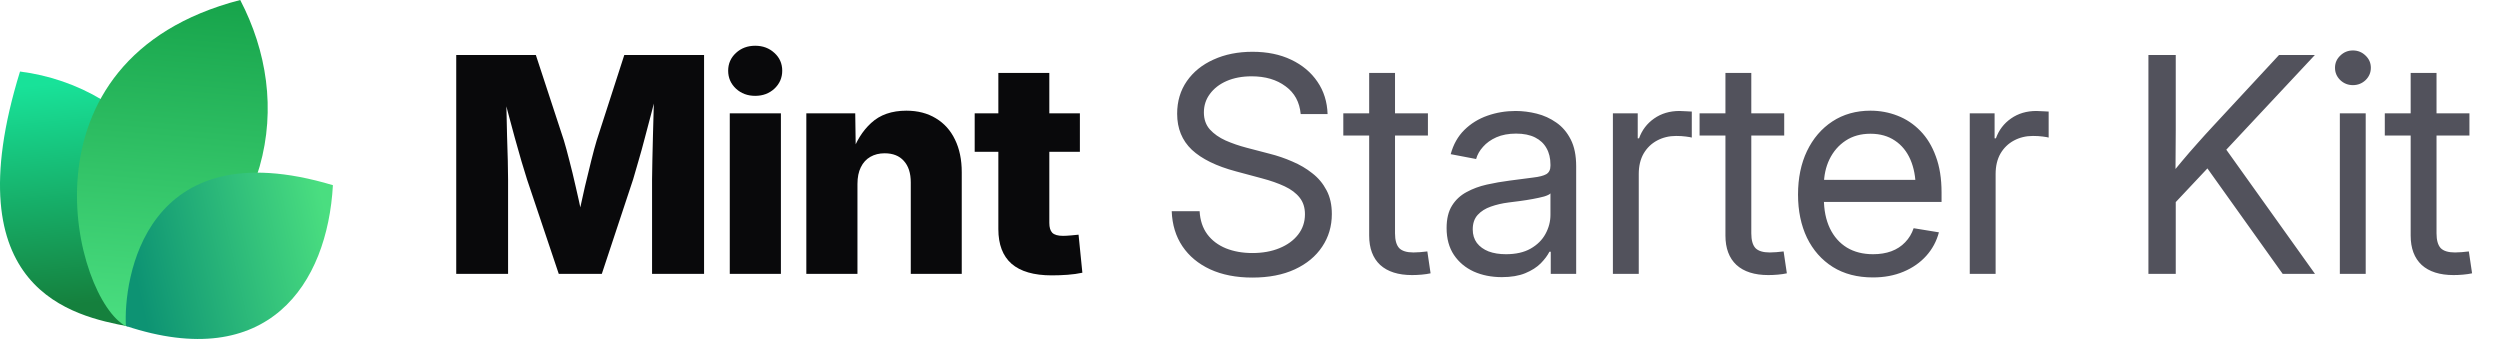
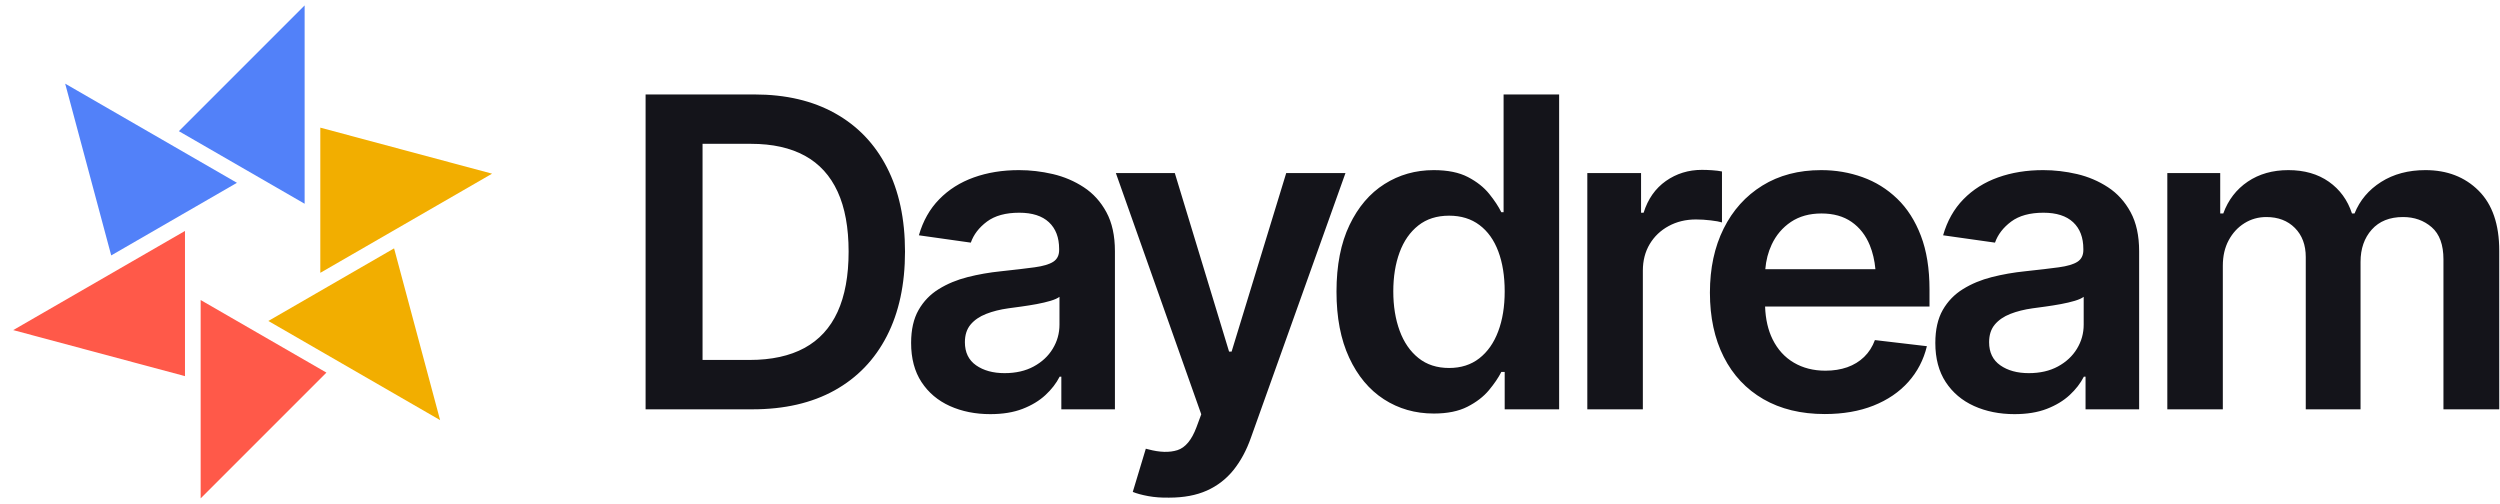
- <svg xmlns="http://www.w3.org/2000/svg" width="177" height="24" viewBox="0 0 177 24" fill="none">
-   <path d="M9.061 23.108C5.268 22.377 -3.391 20.627 1.417 5.064C9.634 6.099 16.973 14.064 9.061 23.108Z" fill="url(#paint0_linear_17557_2020)" />
-   <path d="M8.919 23.094C5.276 21.222 0.784 4.209 17.007 0C20.757 7.193 19.621 16.545 8.919 23.094Z" fill="url(#paint1_linear_17557_2020)" />
-   <path d="M8.914 23.079C8.735 19.882 10.159 9.085 23.57 13.111C23.181 20.123 18.984 26.418 8.914 23.079Z" fill="url(#paint2_linear_17557_2020)" />
-   <path d="M32.301 19.392V3.894H37.938L39.925 9.948C40.036 10.315 40.164 10.787 40.31 11.362C40.462 11.938 40.611 12.552 40.757 13.204C40.91 13.855 41.048 14.483 41.173 15.086C41.305 15.682 41.412 16.192 41.495 16.615H40.695C40.771 16.192 40.871 15.682 40.996 15.086C41.128 14.49 41.267 13.866 41.412 13.214C41.565 12.562 41.714 11.948 41.86 11.373C42.005 10.79 42.133 10.315 42.244 9.948L44.2 3.894H49.848V19.392H46.166V12.704C46.166 12.357 46.173 11.917 46.187 11.383C46.2 10.849 46.214 10.27 46.228 9.646C46.249 9.022 46.266 8.391 46.28 7.753C46.301 7.115 46.311 6.519 46.311 5.964H46.623C46.485 6.561 46.332 7.181 46.166 7.826C45.999 8.471 45.833 9.102 45.666 9.719C45.507 10.336 45.351 10.901 45.198 11.414C45.053 11.928 44.928 12.357 44.824 12.704L42.608 19.392H39.561L37.314 12.704C37.203 12.357 37.072 11.928 36.919 11.414C36.773 10.901 36.614 10.34 36.441 9.729C36.274 9.112 36.104 8.481 35.931 7.836C35.764 7.192 35.608 6.567 35.463 5.964H35.827C35.834 6.512 35.844 7.105 35.858 7.743C35.872 8.374 35.886 9.005 35.9 9.636C35.92 10.26 35.938 10.839 35.952 11.373C35.965 11.907 35.972 12.351 35.972 12.704V19.392H32.301ZM51.668 19.392V8.024H55.288V19.392H51.668ZM53.468 6.786C52.927 6.786 52.473 6.616 52.105 6.276C51.738 5.93 51.554 5.507 51.554 5.007C51.554 4.508 51.738 4.088 52.105 3.749C52.473 3.409 52.927 3.239 53.468 3.239C54.009 3.239 54.463 3.409 54.83 3.749C55.198 4.082 55.382 4.501 55.382 5.007C55.382 5.507 55.198 5.93 54.83 6.276C54.463 6.616 54.009 6.786 53.468 6.786ZM60.708 13.027V19.392H57.088V8.024H60.551L60.593 10.967H60.281C60.593 10.024 61.061 9.268 61.685 8.7C62.309 8.124 63.138 7.836 64.171 7.836C64.975 7.836 65.672 8.017 66.262 8.377C66.851 8.731 67.302 9.234 67.614 9.885C67.933 10.537 68.092 11.307 68.092 12.194V19.392H64.483V12.912C64.483 12.26 64.32 11.754 63.994 11.394C63.675 11.033 63.221 10.853 62.632 10.853C62.25 10.853 61.914 10.936 61.623 11.102C61.332 11.269 61.106 11.515 60.947 11.841C60.787 12.16 60.708 12.555 60.708 13.027ZM76.456 8.024V10.749H69.008V8.024H76.456ZM70.683 5.163H74.292V15.783C74.292 16.102 74.361 16.334 74.5 16.48C74.646 16.625 74.899 16.698 75.259 16.698C75.405 16.698 75.596 16.688 75.831 16.667C76.074 16.646 76.251 16.629 76.362 16.615L76.632 19.309C76.313 19.378 75.963 19.427 75.582 19.455C75.207 19.482 74.836 19.496 74.469 19.496C73.2 19.496 72.25 19.222 71.619 18.674C70.995 18.127 70.683 17.308 70.683 16.22V5.163Z" fill="#09090B" />
-   <path d="M88.667 19.652C87.523 19.652 86.528 19.458 85.682 19.07C84.843 18.681 84.188 18.137 83.716 17.437C83.245 16.736 82.992 15.908 82.957 14.951H84.933C84.968 15.596 85.148 16.14 85.474 16.584C85.8 17.021 86.24 17.354 86.795 17.582C87.35 17.804 87.974 17.915 88.667 17.915C89.388 17.915 90.026 17.801 90.581 17.572C91.143 17.343 91.583 17.024 91.902 16.615C92.228 16.199 92.391 15.717 92.391 15.169C92.391 14.698 92.266 14.306 92.017 13.994C91.767 13.675 91.413 13.408 90.956 13.193C90.498 12.978 89.954 12.787 89.323 12.621L87.502 12.132C86.123 11.765 85.082 11.255 84.382 10.603C83.689 9.944 83.342 9.095 83.342 8.055C83.342 7.174 83.571 6.404 84.028 5.746C84.486 5.087 85.117 4.577 85.921 4.217C86.726 3.849 87.645 3.666 88.678 3.666C89.718 3.666 90.63 3.853 91.413 4.227C92.204 4.602 92.824 5.122 93.275 5.787C93.726 6.446 93.965 7.209 93.993 8.076H92.089C92.013 7.23 91.656 6.574 91.018 6.11C90.387 5.638 89.586 5.403 88.615 5.403C87.95 5.403 87.36 5.513 86.847 5.735C86.341 5.957 85.946 6.262 85.661 6.651C85.377 7.032 85.235 7.469 85.235 7.961C85.235 8.447 85.377 8.849 85.661 9.168C85.946 9.48 86.317 9.74 86.774 9.948C87.232 10.149 87.724 10.319 88.251 10.457L89.884 10.884C90.439 11.023 90.977 11.206 91.496 11.435C92.023 11.657 92.495 11.934 92.911 12.267C93.334 12.593 93.67 12.995 93.92 13.474C94.17 13.945 94.294 14.504 94.294 15.149C94.294 16.015 94.066 16.788 93.608 17.468C93.157 18.148 92.512 18.681 91.673 19.07C90.834 19.458 89.832 19.652 88.667 19.652ZM101.097 8.024V9.594H95.106V8.024H101.097ZM96.937 5.163H98.767V16.521C98.767 17 98.865 17.347 99.059 17.562C99.26 17.77 99.6 17.874 100.078 17.874C100.21 17.874 100.366 17.867 100.546 17.853C100.733 17.832 100.903 17.815 101.056 17.801L101.285 19.351C101.097 19.392 100.886 19.423 100.65 19.444C100.414 19.465 100.189 19.475 99.974 19.475C98.996 19.475 98.244 19.236 97.717 18.758C97.197 18.272 96.937 17.579 96.937 16.677V5.163ZM106.33 19.621C105.595 19.621 104.932 19.489 104.343 19.226C103.754 18.955 103.285 18.564 102.939 18.05C102.592 17.53 102.419 16.896 102.419 16.147C102.419 15.495 102.547 14.965 102.804 14.556C103.06 14.146 103.403 13.828 103.833 13.599C104.263 13.363 104.742 13.186 105.269 13.068C105.796 12.95 106.333 12.857 106.881 12.787C107.574 12.69 108.132 12.617 108.555 12.569C108.978 12.52 109.287 12.441 109.481 12.33C109.675 12.212 109.772 12.014 109.772 11.737V11.654C109.772 11.203 109.679 10.815 109.492 10.489C109.311 10.163 109.041 9.91 108.68 9.729C108.32 9.549 107.872 9.459 107.338 9.459C106.805 9.459 106.34 9.546 105.945 9.719C105.556 9.892 105.241 10.118 104.998 10.395C104.755 10.665 104.593 10.953 104.509 11.258L102.71 10.915C102.897 10.222 103.22 9.65 103.677 9.199C104.135 8.748 104.679 8.412 105.31 8.19C105.941 7.968 106.607 7.857 107.307 7.857C107.8 7.857 108.295 7.92 108.795 8.044C109.301 8.169 109.765 8.381 110.188 8.679C110.611 8.97 110.951 9.369 111.208 9.875C111.464 10.374 111.593 11.005 111.593 11.768V19.392H109.793V17.822H109.7C109.568 18.085 109.363 18.359 109.086 18.643C108.809 18.921 108.444 19.153 107.994 19.34C107.543 19.527 106.988 19.621 106.33 19.621ZM106.621 17.998C107.321 17.998 107.904 17.867 108.368 17.603C108.84 17.333 109.19 16.986 109.419 16.563C109.654 16.133 109.772 15.682 109.772 15.211V13.692C109.703 13.769 109.554 13.841 109.325 13.911C109.096 13.973 108.829 14.032 108.524 14.088C108.226 14.143 107.921 14.192 107.609 14.233C107.304 14.275 107.033 14.309 106.798 14.337C106.354 14.393 105.938 14.49 105.549 14.628C105.168 14.76 104.86 14.954 104.624 15.211C104.388 15.467 104.27 15.811 104.27 16.241C104.27 16.615 104.367 16.934 104.561 17.198C104.762 17.461 105.04 17.662 105.393 17.801C105.747 17.933 106.156 17.998 106.621 17.998ZM114.193 19.392V8.024H115.951V9.792H116.045C116.253 9.209 116.61 8.741 117.116 8.388C117.622 8.034 118.219 7.857 118.905 7.857C119.058 7.857 119.217 7.864 119.384 7.878C119.55 7.885 119.682 7.892 119.779 7.899V9.74C119.716 9.719 119.578 9.695 119.363 9.667C119.155 9.639 118.922 9.625 118.666 9.625C118.174 9.625 117.726 9.733 117.324 9.948C116.922 10.163 116.603 10.471 116.367 10.874C116.138 11.276 116.024 11.758 116.024 12.319V19.392H114.193ZM126.322 8.024V9.594H120.33V8.024H126.322ZM122.161 5.163H123.992V16.521C123.992 17 124.089 17.347 124.283 17.562C124.484 17.77 124.824 17.874 125.302 17.874C125.434 17.874 125.59 17.867 125.77 17.853C125.958 17.832 126.127 17.815 126.28 17.801L126.509 19.351C126.322 19.392 126.11 19.423 125.874 19.444C125.639 19.465 125.413 19.475 125.198 19.475C124.221 19.475 123.468 19.236 122.941 18.758C122.421 18.272 122.161 17.579 122.161 16.677V5.163ZM132.604 19.642C131.502 19.642 130.555 19.396 129.765 18.903C128.974 18.404 128.364 17.714 127.934 16.834C127.511 15.946 127.3 14.927 127.3 13.775C127.3 12.611 127.511 11.584 127.934 10.697C128.364 9.802 128.964 9.102 129.734 8.596C130.51 8.089 131.408 7.836 132.428 7.836C133.1 7.836 133.738 7.954 134.341 8.19C134.952 8.426 135.489 8.783 135.954 9.261C136.425 9.74 136.793 10.343 137.056 11.071C137.327 11.792 137.462 12.645 137.462 13.63V14.296H128.433V12.735H136.463L135.631 13.297C135.631 12.541 135.506 11.876 135.257 11.3C135.007 10.725 134.643 10.277 134.165 9.958C133.686 9.632 133.107 9.469 132.428 9.469C131.748 9.469 131.162 9.632 130.67 9.958C130.177 10.284 129.796 10.725 129.526 11.279C129.262 11.827 129.13 12.441 129.13 13.12V14.046C129.13 14.864 129.273 15.572 129.557 16.168C129.841 16.757 130.243 17.211 130.763 17.53C131.283 17.842 131.901 17.998 132.615 17.998C133.093 17.998 133.523 17.929 133.905 17.79C134.293 17.645 134.619 17.433 134.882 17.156C135.153 16.879 135.354 16.546 135.486 16.157L137.275 16.449C137.108 17.08 136.81 17.634 136.38 18.113C135.95 18.591 135.413 18.966 134.768 19.236C134.123 19.507 133.402 19.642 132.604 19.642ZM139.459 19.392V8.024H141.217V9.792H141.311C141.519 9.209 141.876 8.741 142.382 8.388C142.888 8.034 143.485 7.857 144.171 7.857C144.324 7.857 144.483 7.864 144.649 7.878C144.816 7.885 144.948 7.892 145.045 7.899V9.74C144.982 9.719 144.844 9.695 144.629 9.667C144.421 9.639 144.188 9.625 143.932 9.625C143.439 9.625 142.992 9.733 142.59 9.948C142.188 10.163 141.869 10.471 141.633 10.874C141.404 11.276 141.29 11.758 141.29 12.319V19.392H139.459ZM153.429 14.961V12.715C153.783 12.257 154.136 11.82 154.49 11.404C154.844 10.981 155.204 10.565 155.572 10.156C155.939 9.74 156.314 9.327 156.695 8.918L161.355 3.894H163.893L157.277 10.967H157.184L153.429 14.961ZM152.108 19.392V3.894H154.043V9.241L154.022 12.559L154.043 13.505V19.392H152.108ZM161.615 19.392L155.967 11.477L157.173 9.969L163.903 19.392H161.615ZM165.661 19.392V8.024H167.492V19.392H165.661ZM166.587 6.027C166.24 6.027 165.942 5.909 165.692 5.673C165.443 5.43 165.318 5.139 165.318 4.799C165.318 4.459 165.443 4.172 165.692 3.936C165.942 3.693 166.24 3.572 166.587 3.572C166.934 3.572 167.232 3.693 167.482 3.936C167.731 4.172 167.856 4.459 167.856 4.799C167.856 5.139 167.731 5.43 167.482 5.673C167.232 5.909 166.934 6.027 166.587 6.027ZM174.836 8.024V9.594H168.844V8.024H174.836ZM170.675 5.163H172.506V16.521C172.506 17 172.603 17.347 172.797 17.562C172.998 17.77 173.338 17.874 173.816 17.874C173.948 17.874 174.104 17.867 174.284 17.853C174.472 17.832 174.641 17.815 174.794 17.801L175.023 19.351C174.836 19.392 174.624 19.423 174.388 19.444C174.153 19.465 173.927 19.475 173.712 19.475C172.735 19.475 171.982 19.236 171.455 18.758C170.935 18.272 170.675 17.579 170.675 16.677V5.163Z" fill="#52525C" />
-   <defs>
-     <linearGradient id="paint0_linear_17557_2020" x1="3.776" y1="5.916" x2="5.232" y2="21.559" gradientUnits="userSpaceOnUse">
-       <stop stop-color="#18E299" />
-       <stop offset="1" stop-color="#15803D" />
-     </linearGradient>
-     <linearGradient id="paint1_linear_17557_2020" x1="12.171" y1="-0.718" x2="10.19" y2="22.983" gradientUnits="userSpaceOnUse">
-       <stop stop-color="#16A34A" />
-       <stop offset="1" stop-color="#4ADE80" />
-     </linearGradient>
-     <linearGradient id="paint2_linear_17557_2020" x1="23.133" y1="15.353" x2="9.338" y2="18.52" gradientUnits="userSpaceOnUse">
-       <stop stop-color="#4ADE80" />
-       <stop offset="1" stop-color="#0D9373" />
-     </linearGradient>
-   </defs>
+ <svg xmlns="http://www.w3.org/2000/svg" viewBox="0 0 793.52 160.00" width="794" height="160">
+   <path fill="#5281F9" d="M75.01 58.06 35.08 81.12 20.46 26.57Z" />
+   <path fill="#5281F9" d="M96.51 1.72V64.71L56.57 41.66Z" />
+   <path fill="#F2AE00" d="M156.04 55.16 101.49 86.65V40.54Z" />
+   <path fill="#F2AE00" d="M139.54 133.43 84.99 101.94 124.92 78.88Z" />
+   <path fill="#FF5949" d="M63.49 158.28V95.29L103.43 118.34Z" />
+   <path fill="#FF5949" d="M58.51 73.35V119.46L3.96 104.84Z" />
+   <path fill="#14141A" d="M238.73 130H204.8V30H239.38Q254.29 30 264.99 35.99Q275.7 41.97 281.44 53.16Q287.19 64.35 287.19 79.91Q287.19 95.52 281.42 106.74Q275.65 117.97 264.81 123.99Q253.97 130 238.73 130ZM455.13 131.34Q446.3 131.34 439.29 126.81Q432.28 122.27 428.26 113.6Q424.23 104.94 424.23 92.63Q424.23 80.09 428.36 71.48Q432.48 62.87 439.48 58.45Q446.47 54.03 455.1 54.03Q461.76 54.03 465.99 56.24Q470.23 58.46 472.74 61.58Q475.25 64.7 476.58 67.4H477.3V30H494.94V130H477.65V118.13H476.58Q475.19 120.87 472.63 123.94Q470.07 127.01 465.83 129.17Q461.6 131.34 455.13 131.34ZM688.1 130V54.97H704.9V67.8H705.87Q708.22 61.36 713.64 57.69Q719.06 54.03 726.54 54.03Q734.16 54.03 739.41 57.72Q744.65 61.41 746.75 67.8H747.56Q750.08 61.53 756.01 57.78Q761.94 54.03 770.08 54.03Q780.42 54.03 786.97 60.56Q793.52 67.09 793.52 79.64V130H775.8V82.38Q775.8 75.42 772.07 72.17Q768.34 68.93 762.97 68.93Q756.59 68.93 753.03 72.92Q749.47 76.91 749.47 83.18V130H732.07V81.65Q732.07 75.87 728.62 72.4Q725.17 68.93 719.56 68.93Q715.73 68.93 712.59 70.89Q709.45 72.85 707.59 76.31Q705.73 79.77 705.73 84.39V130ZM639.58 131.53Q632.43 131.53 626.72 128.95Q621 126.36 617.71 121.33Q614.42 116.3 614.42 108.93Q614.42 102.59 616.78 98.45Q619.15 94.31 623.21 91.81Q627.27 89.3 632.35 88.01Q637.43 86.72 642.9 86.16Q649.54 85.45 653.61 84.9Q657.68 84.35 659.56 83.14Q661.43 81.93 661.43 79.42V79.07Q661.43 73.61 658.19 70.58Q654.95 67.56 648.76 67.56Q642.29 67.56 638.5 70.38Q634.72 73.21 633.37 77.06L616.89 74.73Q618.85 67.88 623.35 63.28Q627.86 58.67 634.33 56.35Q640.81 54.03 648.68 54.03Q654.05 54.03 659.42 55.28Q664.78 56.54 669.26 59.47Q673.74 62.4 676.44 67.39Q679.15 72.38 679.15 79.8V130H662.13V119.64H661.59Q659.99 122.78 657.07 125.48Q654.14 128.19 649.81 129.86Q645.48 131.53 639.58 131.53ZM314.29 131.53Q307.15 131.53 301.43 128.95Q295.71 126.36 292.42 121.33Q289.13 116.3 289.13 108.93Q289.13 102.59 291.5 98.45Q293.86 94.31 297.92 91.81Q301.98 89.3 307.06 88.01Q312.14 86.72 317.62 86.16Q324.25 85.45 328.32 84.9Q332.39 84.35 334.27 83.14Q336.14 81.93 336.14 79.42V79.07Q336.14 73.61 332.9 70.58Q329.66 67.56 323.47 67.56Q317 67.56 313.21 70.38Q309.43 73.21 308.09 77.06L291.6 74.73Q293.56 67.88 298.07 63.28Q302.57 58.67 309.05 56.35Q315.52 54.03 323.39 54.03Q328.76 54.03 334.13 55.28Q339.5 56.54 343.97 59.47Q348.45 62.4 351.15 67.39Q353.86 72.38 353.86 79.8V130H336.84V119.64H336.3Q334.7 122.78 331.78 125.48Q328.85 128.19 324.52 129.86Q320.19 131.53 314.29 131.53ZM579.31 131.5Q568.02 131.5 559.81 126.77Q551.61 122.03 547.22 113.35Q542.83 104.67 542.83 92.93Q542.83 81.36 547.19 72.6Q551.55 63.85 559.49 58.94Q567.43 54.03 578.16 54.03Q585.07 54.03 591.28 56.26Q597.5 58.48 602.3 63.1Q607.1 67.72 609.83 74.87Q612.57 82.03 612.57 91.91V97.36H560.35Q560.57 103.38 562.73 107.76Q565.14 112.62 569.47 115.17Q573.81 117.73 579.52 117.73Q583.32 117.73 586.44 116.64Q589.55 115.54 591.81 113.36Q594.06 111.18 595.23 108.01L611.74 109.95Q610.18 116.44 605.84 121.3Q601.5 126.15 594.76 128.83Q588.02 131.5 579.31 131.5ZM371.1 158.05Q367.48 158.12 364.42 157.56Q361.36 156.99 359.53 156.23L363.67 142.51L364.51 142.72Q369.91 144.17 373.7 142.97Q377.49 141.77 379.77 135.66L381.28 131.58L354.16 54.97H372.88L390.11 111.66H390.92L408.26 54.97H427.08L397.04 139.05Q394.94 145.02 391.51 149.29Q388.07 153.56 383.05 155.81Q378.03 158.05 371.1 158.05ZM222.89 114.32H237.82Q248.25 114.32 255.25 110.52Q262.25 106.72 265.77 99.06Q269.28 91.4 269.28 79.91Q269.28 68.47 265.79 60.87Q262.3 53.26 255.4 49.47Q248.49 45.68 238.3 45.68H222.89ZM503.89 130V54.97H520.96V67.56H521.77Q523.82 61.02 528.85 57.48Q533.88 53.95 540.29 53.95Q541.76 53.95 543.58 54.07Q545.41 54.2 546.66 54.46V70.64Q545.49 70.27 543.07 69.99Q540.66 69.7 538.41 69.7Q533.57 69.7 529.73 71.79Q525.89 73.87 523.71 77.52Q521.53 81.17 521.53 85.95V130ZM459.99 116.87Q465.65 116.87 469.58 113.81Q473.52 110.74 475.58 105.27Q477.65 99.8 477.65 92.55Q477.65 85.25 475.62 79.85Q473.6 74.44 469.64 71.47Q465.69 68.5 459.99 68.5Q454.16 68.5 450.22 71.61Q446.27 74.73 444.27 80.15Q442.27 85.57 442.27 92.55Q442.27 99.54 444.29 105.05Q446.31 110.55 450.26 113.71Q454.2 116.87 459.99 116.87ZM644.11 118.51Q649.46 118.51 653.36 116.39Q657.27 114.27 659.4 110.76Q661.54 107.25 661.54 103.1V94.27Q660.66 94.95 658.71 95.54Q656.76 96.12 654.29 96.58Q651.83 97.03 649.44 97.36Q647.05 97.69 645.32 97.92Q641.36 98.47 638.23 99.7Q635.11 100.93 633.3 103.09Q631.5 105.25 631.5 108.68Q631.5 113.53 635.05 116.02Q638.6 118.51 644.11 118.51ZM318.82 118.51Q324.17 118.51 328.07 116.39Q331.98 114.27 334.11 110.76Q336.25 107.25 336.25 103.1V94.27Q335.37 94.95 333.42 95.54Q331.47 96.12 329.01 96.58Q326.54 97.03 324.15 97.36Q321.76 97.69 320.03 97.92Q316.07 98.47 312.95 99.7Q309.82 100.93 308.01 103.09Q306.21 105.25 306.21 108.68Q306.21 113.53 309.76 116.02Q313.31 118.51 318.82 118.51ZM560.42 85.49H595.39Q595 81.29 593.61 77.89Q591.66 73.14 587.81 70.47Q583.97 67.8 578.26 67.8Q572.56 67.8 568.55 70.49Q564.55 73.18 562.44 77.69Q560.77 81.26 560.42 85.49Z" />
</svg>
